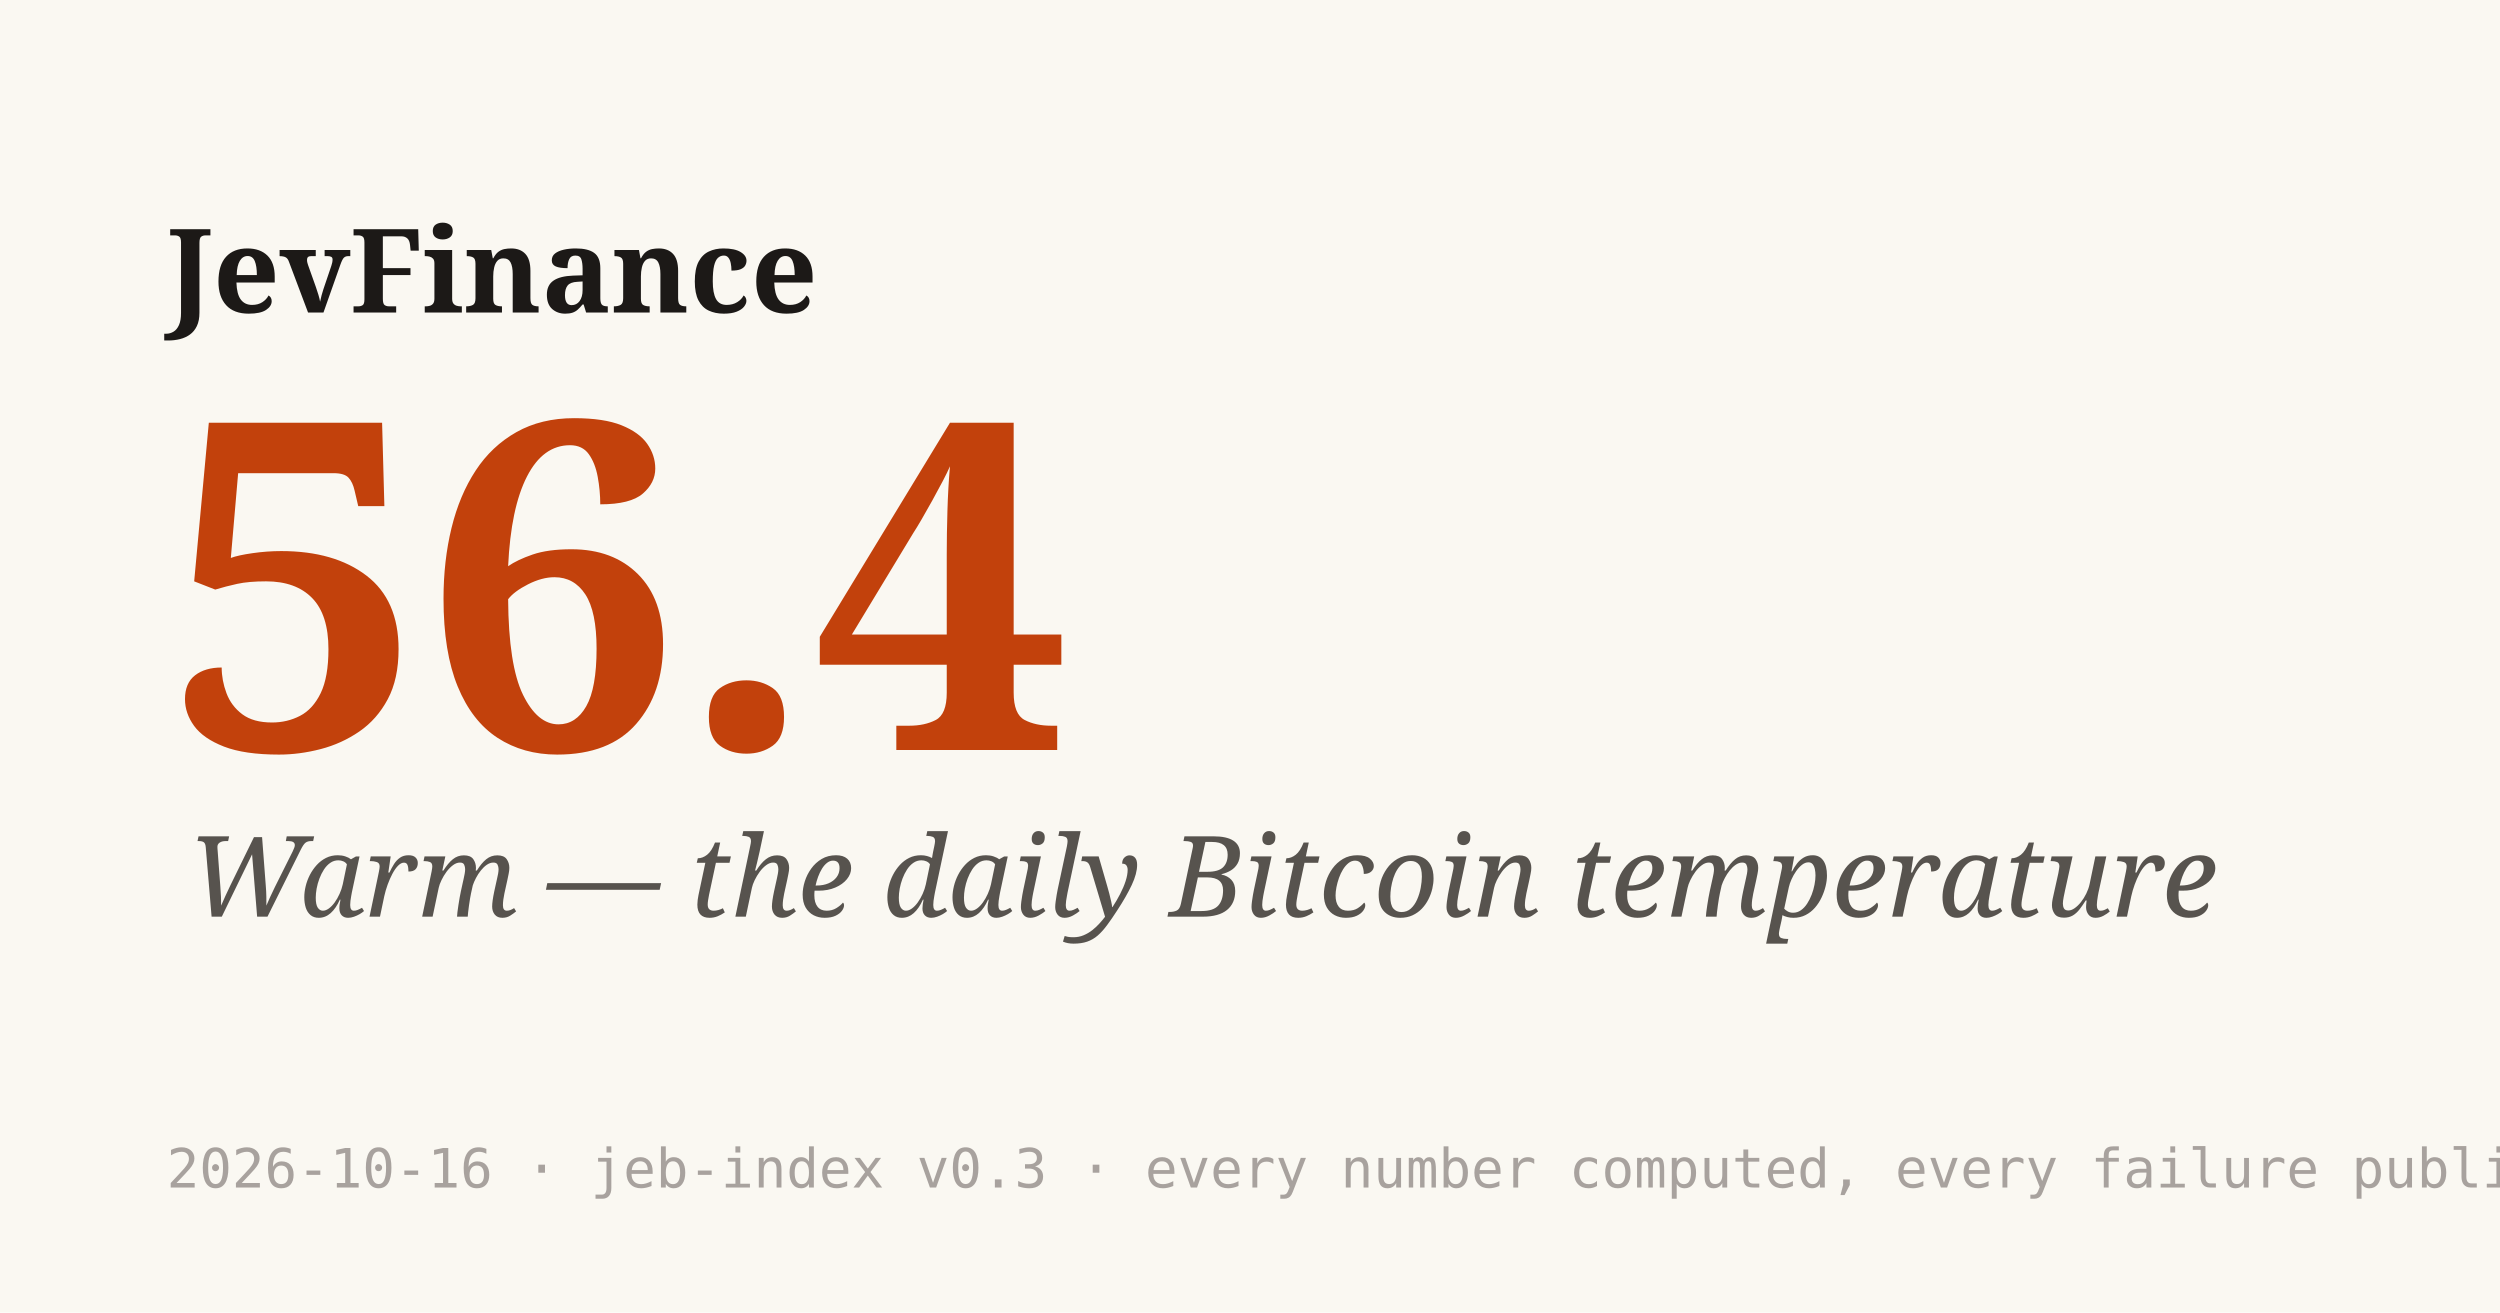
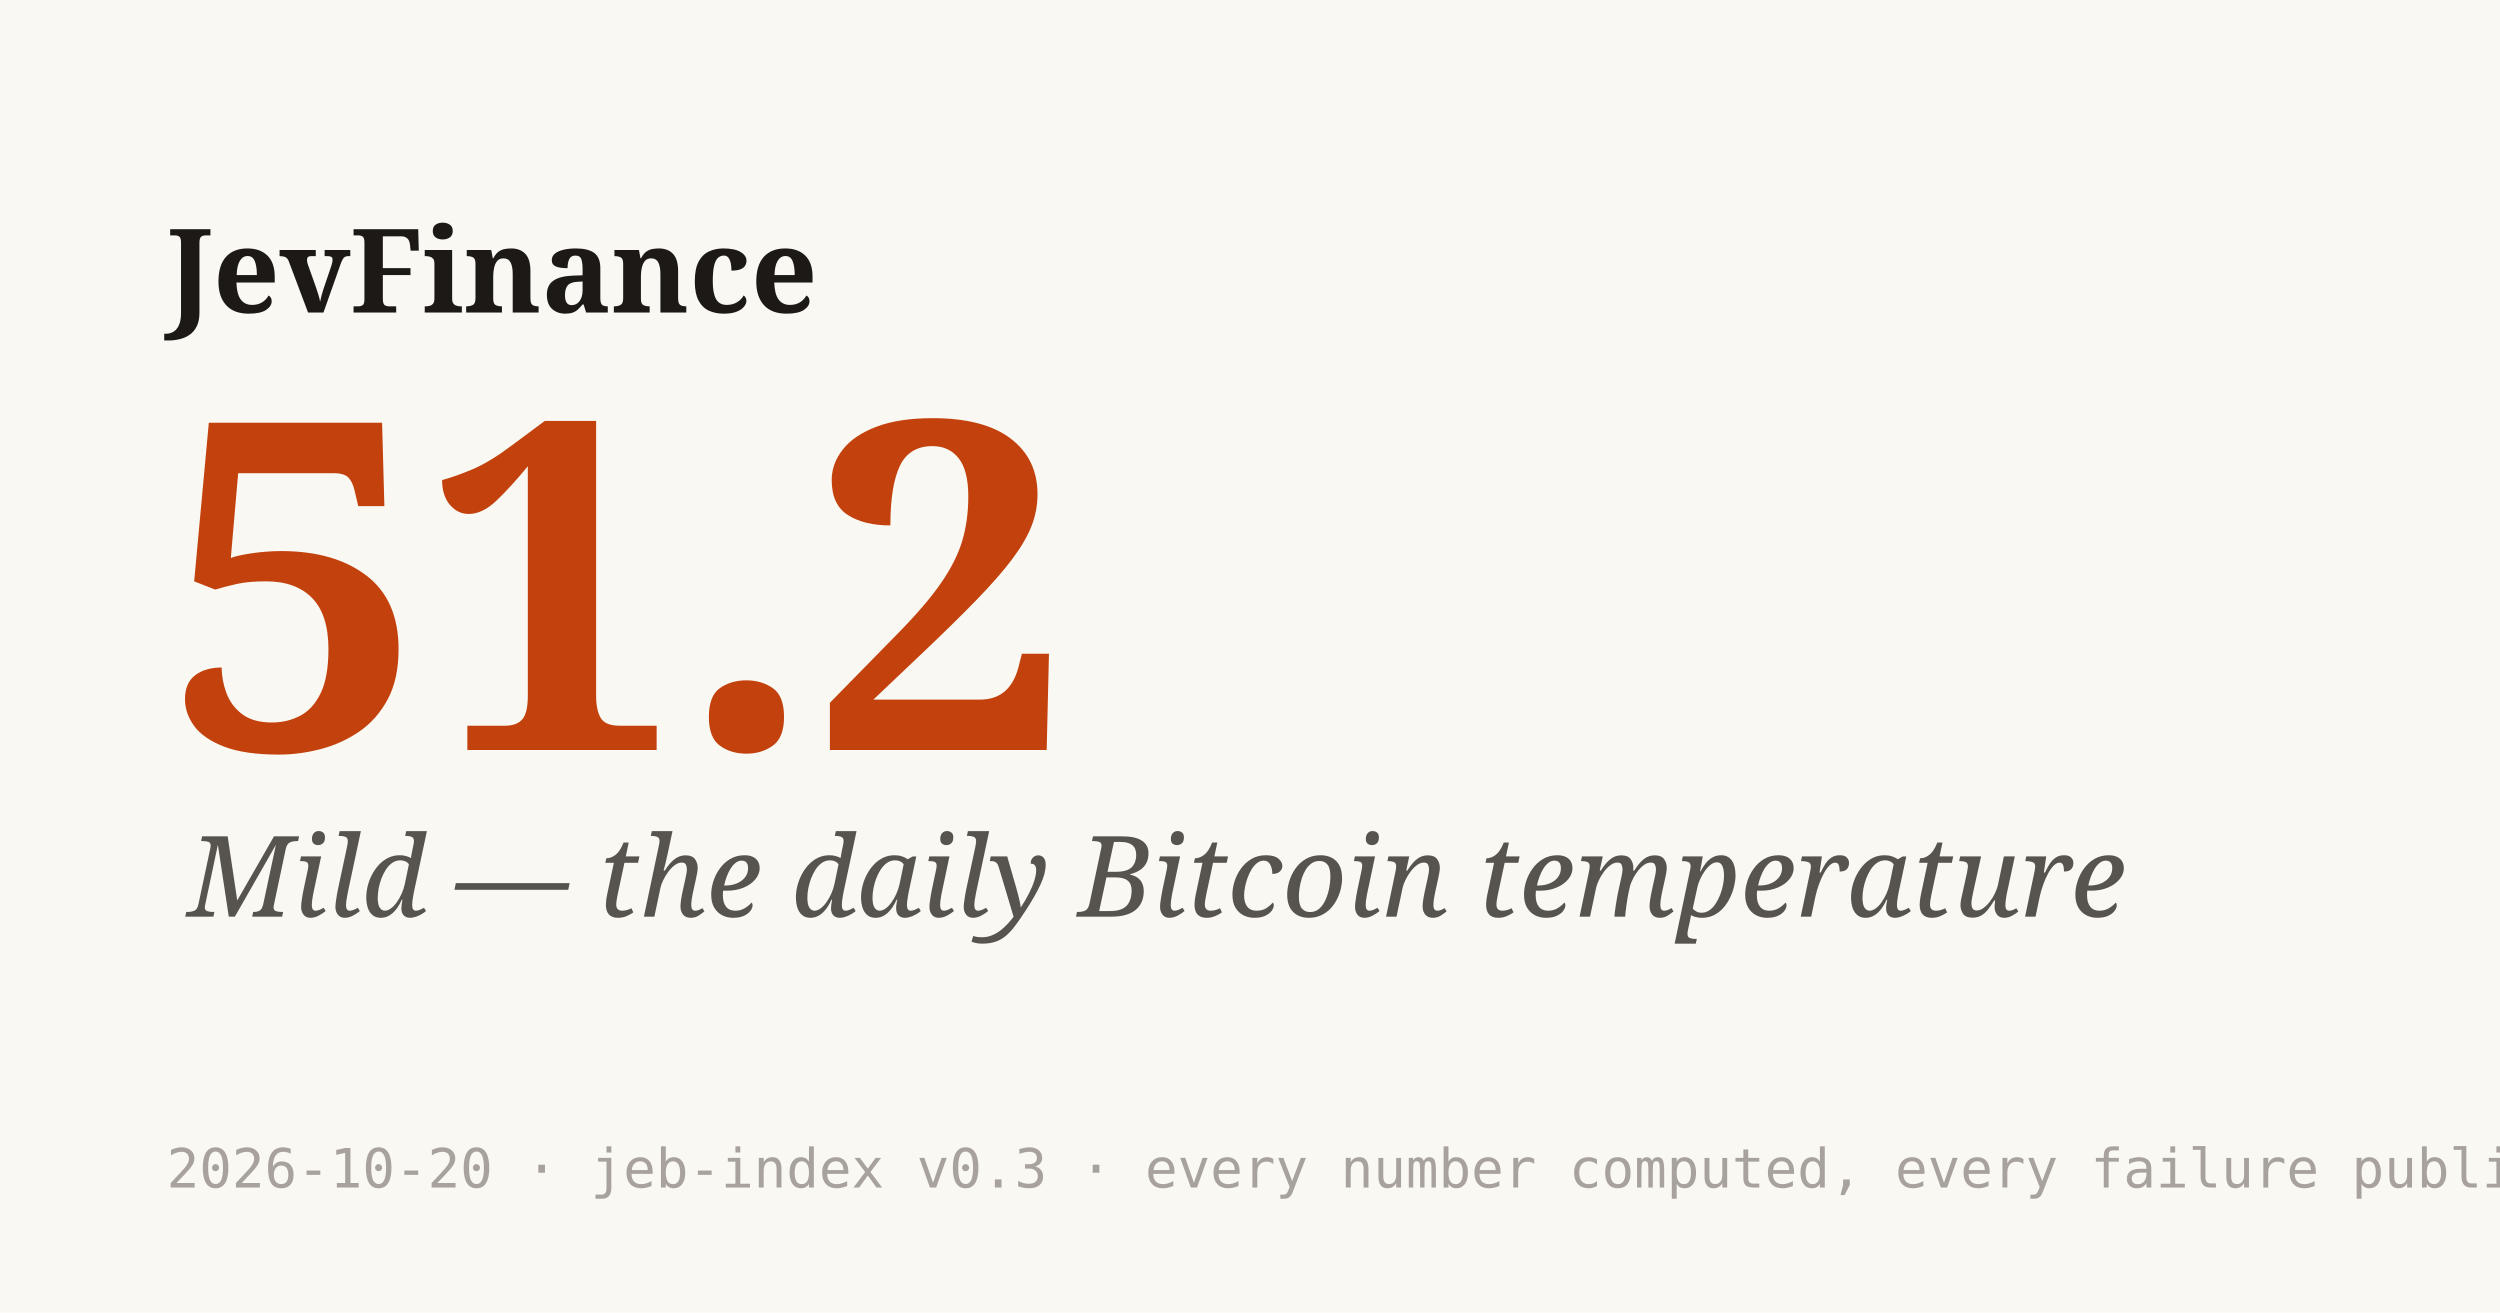
<svg xmlns="http://www.w3.org/2000/svg" width="1200" height="630" viewBox="0 0 1200 630">
  <rect width="1200" height="630" fill="#faf8f2" />
  <text x="80" y="150" font-family="Georgia,serif" font-size="56" font-weight="700" fill="#1c1917">JevFinance</text>
-   <text x="80" y="360" font-family="Georgia,serif" font-size="220" font-weight="900" fill="#c2410c">56.4</text>
-   <text x="90" y="440" font-family="Georgia,serif" font-size="54" font-style="italic" fill="#57534e">Warm — the daily Bitcoin temperature</text>
-   <text x="80" y="570" font-family="monospace" font-size="26" fill="#a8a29e">2026-10-16 · jeb-index v0.3 · every number computed, every failure published</text>
+   <text x="80" y="360" font-family="Georgia,serif" font-size="220" font-weight="900" fill="#c2410c">51.2</text>
+   <text x="90" y="440" font-family="Georgia,serif" font-size="54" font-style="italic" fill="#57534e">Mild — the daily Bitcoin temperature</text>
+   <text x="80" y="570" font-family="monospace" font-size="26" fill="#a8a29e">2026-10-20 · jeb-index v0.3 · every number computed, every failure published</text>
</svg>
